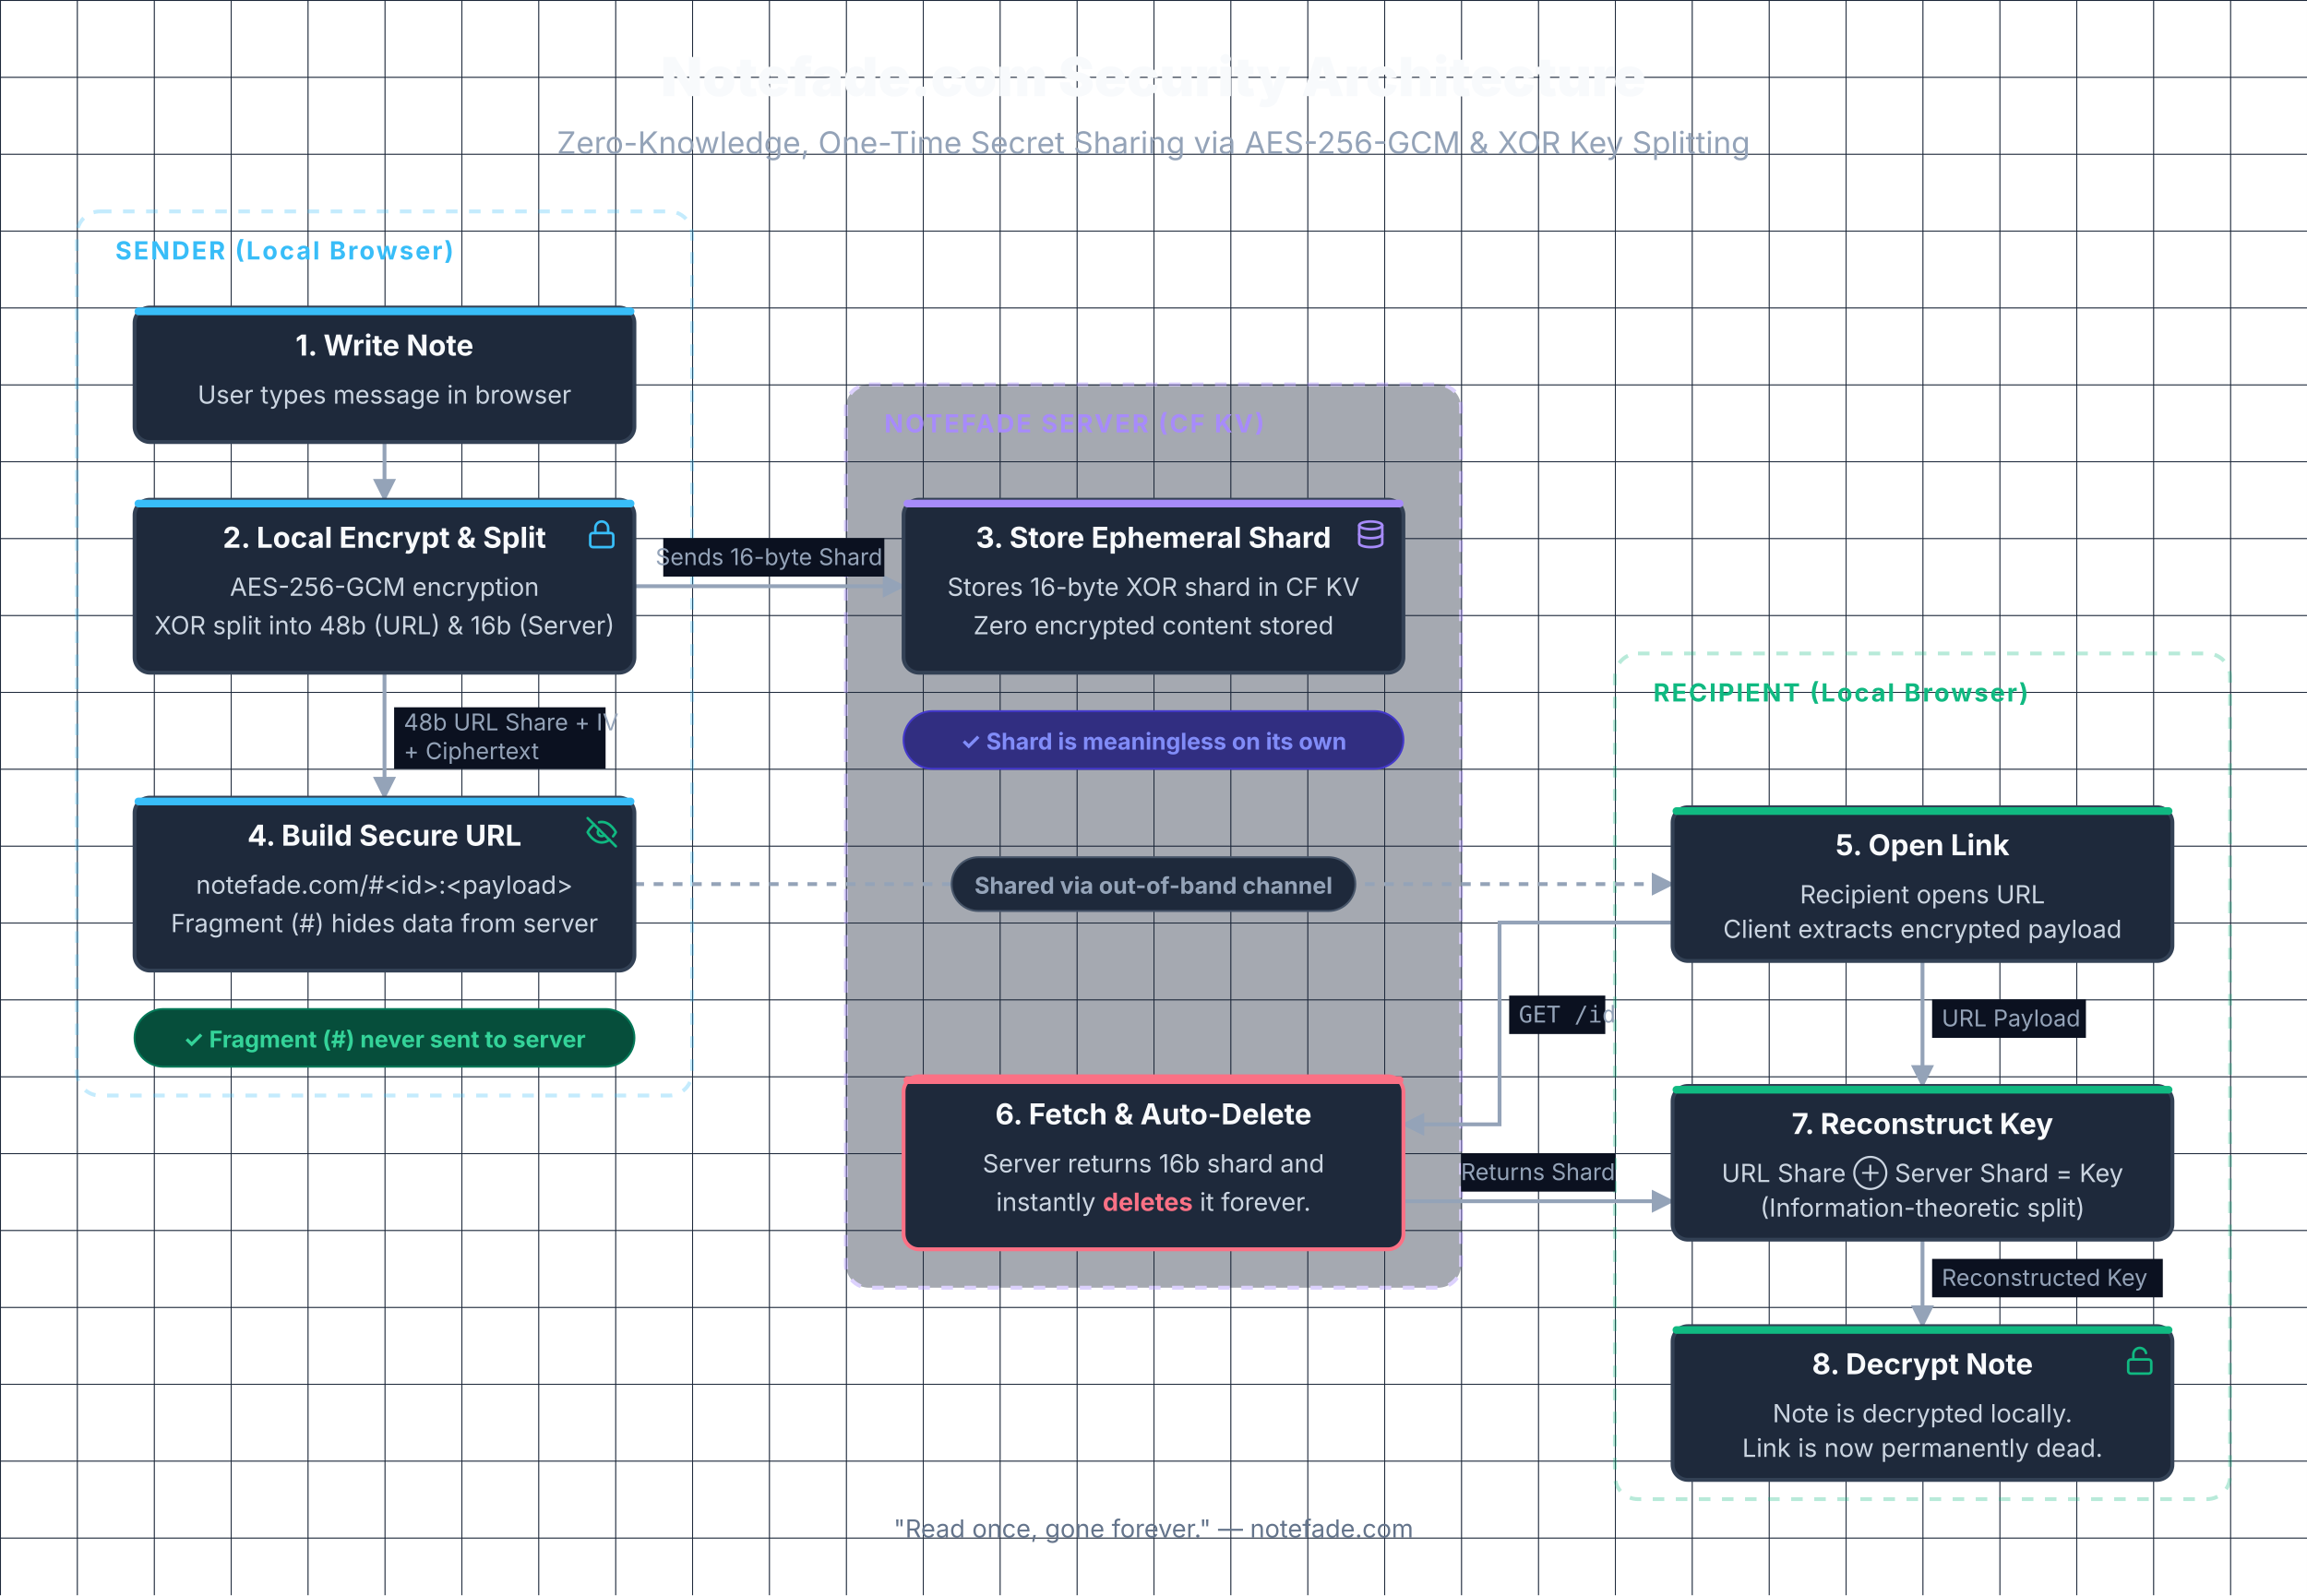
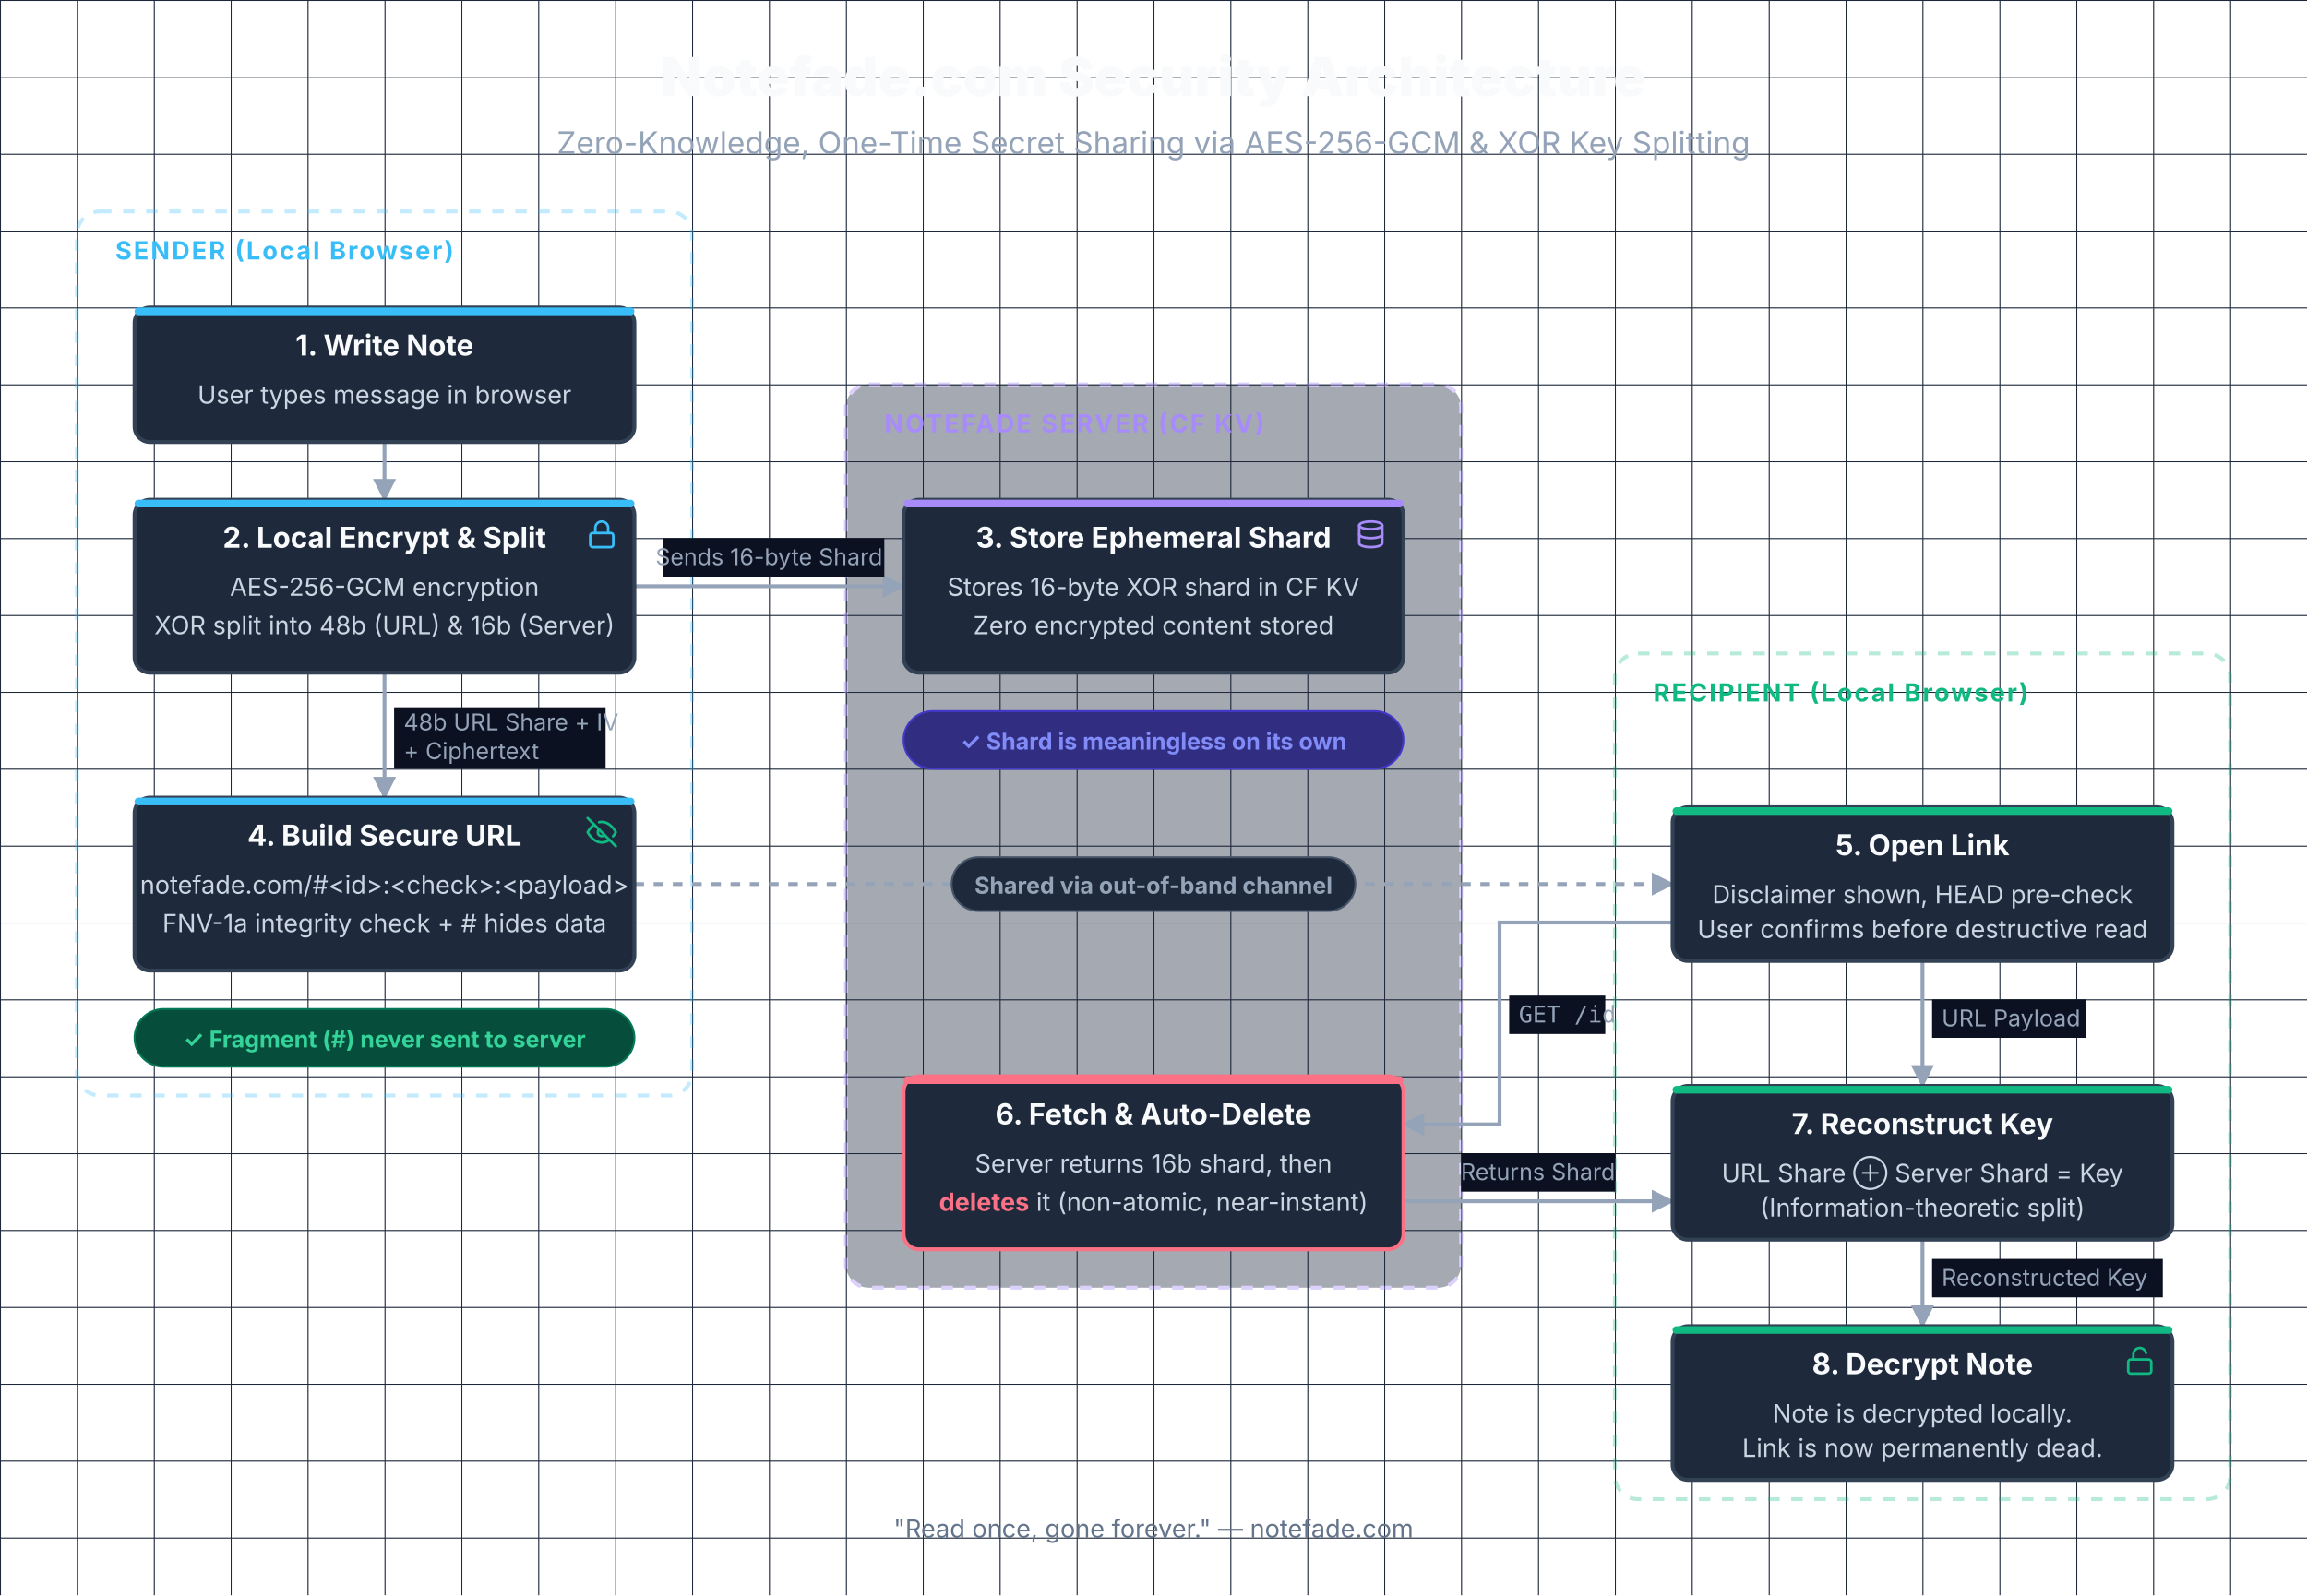
<svg xmlns="http://www.w3.org/2000/svg" viewBox="0 0 1200 830" width="100%" height="100%" style="background-color: #0B1120; font-family: system-ui, -apple-system, sans-serif;">
  <defs>
    <pattern id="grid" width="40" height="40" patternUnits="userSpaceOnUse">
      <path d="M 40 0 L 0 0 0 40" fill="none" stroke="#1E293B" stroke-width="1" />
    </pattern>
    <marker id="arrow" viewBox="0 0 10 10" refX="9" refY="5" markerWidth="6" markerHeight="6" orient="auto">
      <path d="M 0 0 L 10 5 L 0 10 z" fill="#94A3B8" />
    </marker>
  </defs>
  <rect width="1200" height="830" fill="url(#grid)" />
  <text x="600" y="50" text-anchor="middle" font-size="28" font-weight="900" fill="#F8FAFC">Notefade.com Security Architecture</text>
  <text x="600" y="80" text-anchor="middle" font-size="16" fill="#94A3B8">Zero-Knowledge, One-Time Secret Sharing via AES-256-GCM &amp; XOR Key Splitting</text>
  <rect x="40" y="110" width="320" height="460" rx="12" fill="none" stroke="#38BDF8" stroke-width="2" stroke-dasharray="6 6" opacity="0.3" />
  <text x="60" y="135" fill="#38BDF8" font-weight="bold" font-size="13" letter-spacing="1">SENDER (Local Browser)</text>
  <rect x="440" y="200" width="320" height="470" rx="12" fill="#1E293B" stroke="#A78BFA" stroke-width="2" stroke-dasharray="6 6" opacity="0.4" />
  <text x="460" y="225" fill="#A78BFA" font-weight="bold" font-size="13" letter-spacing="1">NOTEFADE SERVER (CF KV)</text>
  <rect x="840" y="340" width="320" height="440" rx="12" fill="none" stroke="#10B981" stroke-width="2" stroke-dasharray="6 6" opacity="0.3" />
  <text x="860" y="365" fill="#10B981" font-weight="bold" font-size="13" letter-spacing="1">RECIPIENT (Local Browser)</text>
  <path d="M 200 230 L 200 260" fill="none" stroke="#94A3B8" stroke-width="2" marker-end="url(#arrow)" />
  <path d="M 330 305 L 470 305" fill="none" stroke="#94A3B8" stroke-width="2" marker-end="url(#arrow)" />
  <rect x="345" y="280" width="115" height="20" fill="#0B1120" />
  <text x="400" y="294" text-anchor="middle" font-size="12" fill="#94A3B8">Sends 16-byte Shard</text>
  <path d="M 200 350 L 200 415" fill="none" stroke="#94A3B8" stroke-width="2" marker-end="url(#arrow)" />
  <rect x="205" y="368" width="110" height="32" fill="#0B1120" />
  <text x="210" y="380" font-size="12" fill="#94A3B8">48b URL Share + IV</text>
  <text x="210" y="395" font-size="12" fill="#94A3B8">+ Ciphertext</text>
  <path d="M 330 460 L 870 460" fill="none" stroke="#94A3B8" stroke-width="2" stroke-dasharray="5 5" marker-end="url(#arrow)" />
  <rect x="495" y="446" width="210" height="28" rx="14" fill="#1E293B" stroke="#475569" stroke-width="1" />
  <text x="600" y="465" text-anchor="middle" fill="#94A3B8" font-size="12" font-weight="bold">Shared via out-of-band channel</text>
  <path d="M 870 480 L 780 480 L 780 585 L 730 585" fill="none" stroke="#94A3B8" stroke-width="2" marker-end="url(#arrow)" />
  <rect x="785" y="518" width="50" height="20" fill="#0B1120" />
  <text x="790" y="532" font-size="12" font-family="monospace" fill="#94A3B8">GET /id</text>
  <path d="M 730 625 L 870 625" fill="none" stroke="#94A3B8" stroke-width="2" marker-end="url(#arrow)" />
  <rect x="760" y="600" width="80" height="20" fill="#0B1120" />
  <text x="800" y="614" text-anchor="middle" font-size="12" fill="#94A3B8">Returns Shard</text>
  <path d="M 1000 500 L 1000 565" fill="none" stroke="#94A3B8" stroke-width="2" marker-end="url(#arrow)" />
  <rect x="1005" y="520" width="80" height="20" fill="#0B1120" />
  <text x="1010" y="534" font-size="12" fill="#94A3B8">URL Payload</text>
  <path d="M 1000 645 L 1000 690" fill="none" stroke="#94A3B8" stroke-width="2" marker-end="url(#arrow)" />
  <rect x="1005" y="655" width="120" height="20" fill="#0B1120" />
  <text x="1010" y="669" font-size="12" fill="#94A3B8">Reconstructed Key</text>
  <rect x="70" y="160" width="260" height="70" rx="8" fill="#1E293B" stroke="#334155" stroke-width="2" />
  <rect x="70" y="160" width="260" height="4" fill="#38BDF8" rx="2" />
  <text x="200" y="185" text-anchor="middle" font-size="15" font-weight="bold" fill="#F8FAFC">1. Write Note</text>
  <text x="200" y="210" text-anchor="middle" font-size="13" fill="#CBD5E1">User types message in browser</text>
  <rect x="70" y="260" width="260" height="90" rx="8" fill="#1E293B" stroke="#334155" stroke-width="2" />
  <rect x="70" y="260" width="260" height="4" fill="#38BDF8" rx="2" />
  <svg x="305" y="270" width="16" height="16" viewBox="0 0 24 24" fill="none" stroke="#38BDF8" stroke-width="2" stroke-linecap="round" stroke-linejoin="round">
    <rect x="3" y="11" width="18" height="11" rx="2" ry="2" />
    <path d="M7 11V7a5 5 0 0 1 10 0v4" />
  </svg>
  <text x="200" y="285" text-anchor="middle" font-size="15" font-weight="bold" fill="#F8FAFC">2. Local Encrypt &amp; Split</text>
  <text x="200" y="310" text-anchor="middle" font-size="13" fill="#CBD5E1">AES-256-GCM encryption</text>
  <text x="200" y="330" text-anchor="middle" font-size="13" fill="#CBD5E1">XOR split into 48b (URL) &amp; 16b (Server)</text>
  <rect x="70" y="415" width="260" height="90" rx="8" fill="#1E293B" stroke="#334155" stroke-width="2" />
  <rect x="70" y="415" width="260" height="4" fill="#38BDF8" rx="2" />
  <svg x="305" y="425" width="16" height="16" viewBox="0 0 24 24" fill="none" stroke="#10B981" stroke-width="2" stroke-linecap="round" stroke-linejoin="round">
    <path d="M17.94 17.94A10.07 10.07 0 0 1 12 20c-7 0-11-8-11-8a18.45 18.45 0 0 1 5.06-5.94M9.9 4.24A9.12 9.12 0 0 1 12 4c7 0 11 8 11 8a18.5 18.5 0 0 1-2.16 3.19m-6.72-1.07a3 3 0 1 1-4.24-4.24" />
    <line x1="1" y1="1" x2="23" y2="23" />
  </svg>
  <text x="200" y="440" text-anchor="middle" font-size="15" font-weight="bold" fill="#F8FAFC">4. Build Secure URL</text>
-   <text x="200" y="465" text-anchor="middle" font-size="13" fill="#CBD5E1">notefade.com/#&lt;id&gt;:&lt;payload&gt;</text>
-   <text x="200" y="485" text-anchor="middle" font-size="13" fill="#CBD5E1">Fragment (#) hides data from server</text>
+   <text x="200" y="465" text-anchor="middle" font-size="13" fill="#CBD5E1">notefade.com/#&lt;id&gt;:&lt;check&gt;:&lt;payload&gt;</text>
+   <text x="200" y="485" text-anchor="middle" font-size="13" fill="#CBD5E1">FNV-1a integrity check + # hides data</text>
  <rect x="470" y="260" width="260" height="90" rx="8" fill="#1E293B" stroke="#334155" stroke-width="2" />
  <rect x="470" y="260" width="260" height="4" fill="#A78BFA" rx="2" />
  <svg x="705" y="270" width="16" height="16" viewBox="0 0 24 24" fill="none" stroke="#A78BFA" stroke-width="2" stroke-linecap="round" stroke-linejoin="round">
    <ellipse cx="12" cy="5" rx="9" ry="3" />
    <path d="M21 12c0 1.66-4 3-9 3s-9-1.34-9-3" />
    <path d="M3 5v14c0 1.66 4 3 9 3s9-1.34 9-3V5" />
  </svg>
  <text x="600" y="285" text-anchor="middle" font-size="15" font-weight="bold" fill="#F8FAFC">3. Store Ephemeral Shard</text>
  <text x="600" y="310" text-anchor="middle" font-size="13" fill="#CBD5E1">Stores 16-byte XOR shard in CF KV</text>
  <text x="600" y="330" text-anchor="middle" font-size="13" fill="#CBD5E1">Zero encrypted content stored</text>
  <rect x="470" y="560" width="260" height="90" rx="8" fill="#1E293B" stroke="#FB7185" stroke-width="2" />
  <rect x="470" y="560" width="260" height="4" fill="#FB7185" rx="2" />
  <text x="600" y="585" text-anchor="middle" font-size="15" font-weight="bold" fill="#F8FAFC">6. Fetch &amp; Auto-Delete</text>
-   <text x="600" y="610" text-anchor="middle" font-size="13" fill="#CBD5E1">Server returns 16b shard and</text>
-   <text x="600" y="630" text-anchor="middle" font-size="13" fill="#CBD5E1">instantly <tspan fill="#FB7185" font-weight="bold">deletes</tspan> it forever.</text>
+   <text x="600" y="610" text-anchor="middle" font-size="13" fill="#CBD5E1">Server returns 16b shard, then</text>
+   <text x="600" y="630" text-anchor="middle" font-size="13" fill="#CBD5E1">
+     <tspan fill="#FB7185" font-weight="bold">deletes</tspan> it (non-atomic, near-instant)</text>
  <rect x="870" y="420" width="260" height="80" rx="8" fill="#1E293B" stroke="#334155" stroke-width="2" />
  <rect x="870" y="420" width="260" height="4" fill="#10B981" rx="2" />
  <text x="1000" y="445" text-anchor="middle" font-size="15" font-weight="bold" fill="#F8FAFC">5. Open Link</text>
-   <text x="1000" y="470" text-anchor="middle" font-size="13" fill="#CBD5E1">Recipient opens URL</text>
-   <text x="1000" y="488" text-anchor="middle" font-size="13" fill="#CBD5E1">Client extracts encrypted payload</text>
+   <text x="1000" y="470" text-anchor="middle" font-size="13" fill="#CBD5E1">Disclaimer shown, HEAD pre-check</text>
+   <text x="1000" y="488" text-anchor="middle" font-size="13" fill="#CBD5E1">User confirms before destructive read</text>
  <rect x="870" y="565" width="260" height="80" rx="8" fill="#1E293B" stroke="#334155" stroke-width="2" />
  <rect x="870" y="565" width="260" height="4" fill="#10B981" rx="2" />
  <text x="1000" y="590" text-anchor="middle" font-size="15" font-weight="bold" fill="#F8FAFC">7. Reconstruct Key</text>
  <text x="1000" y="615" text-anchor="middle" font-size="13" fill="#CBD5E1">URL Share ⊕ Server Shard = Key</text>
  <text x="1000" y="633" text-anchor="middle" font-size="13" fill="#CBD5E1">(Information-theoretic split)</text>
  <rect x="870" y="690" width="260" height="80" rx="8" fill="#1E293B" stroke="#334155" stroke-width="2" />
  <rect x="870" y="690" width="260" height="4" fill="#10B981" rx="2" />
  <svg x="1105" y="700" width="16" height="16" viewBox="0 0 24 24" fill="none" stroke="#10B981" stroke-width="2" stroke-linecap="round" stroke-linejoin="round">
    <rect x="3" y="11" width="18" height="11" rx="2" ry="2" />
    <path d="M7 11V7a5 5 0 0 1 9.9-1" />
  </svg>
  <text x="1000" y="715" text-anchor="middle" font-size="15" font-weight="bold" fill="#F8FAFC">8. Decrypt Note</text>
  <text x="1000" y="740" text-anchor="middle" font-size="13" fill="#CBD5E1">Note is decrypted locally.</text>
  <text x="1000" y="758" text-anchor="middle" font-size="13" fill="#CBD5E1">Link is now permanently dead.</text>
  <rect x="470" y="370" width="260" height="30" rx="15" fill="#312E81" stroke="#4338CA" stroke-width="1" />
  <text x="600" y="390" text-anchor="middle" fill="#818CF8" font-size="12" font-weight="bold">✓ Shard is meaningless on its own</text>
  <rect x="70" y="525" width="260" height="30" rx="15" fill="#064E3B" stroke="#047857" stroke-width="1" />
  <text x="200" y="545" text-anchor="middle" fill="#34D399" font-size="12" font-weight="bold">✓ Fragment (#) never sent to server</text>
  <text x="600" y="800" text-anchor="middle" font-size="13" fill="#64748B">"Read once, gone forever." — notefade.com</text>
</svg>
